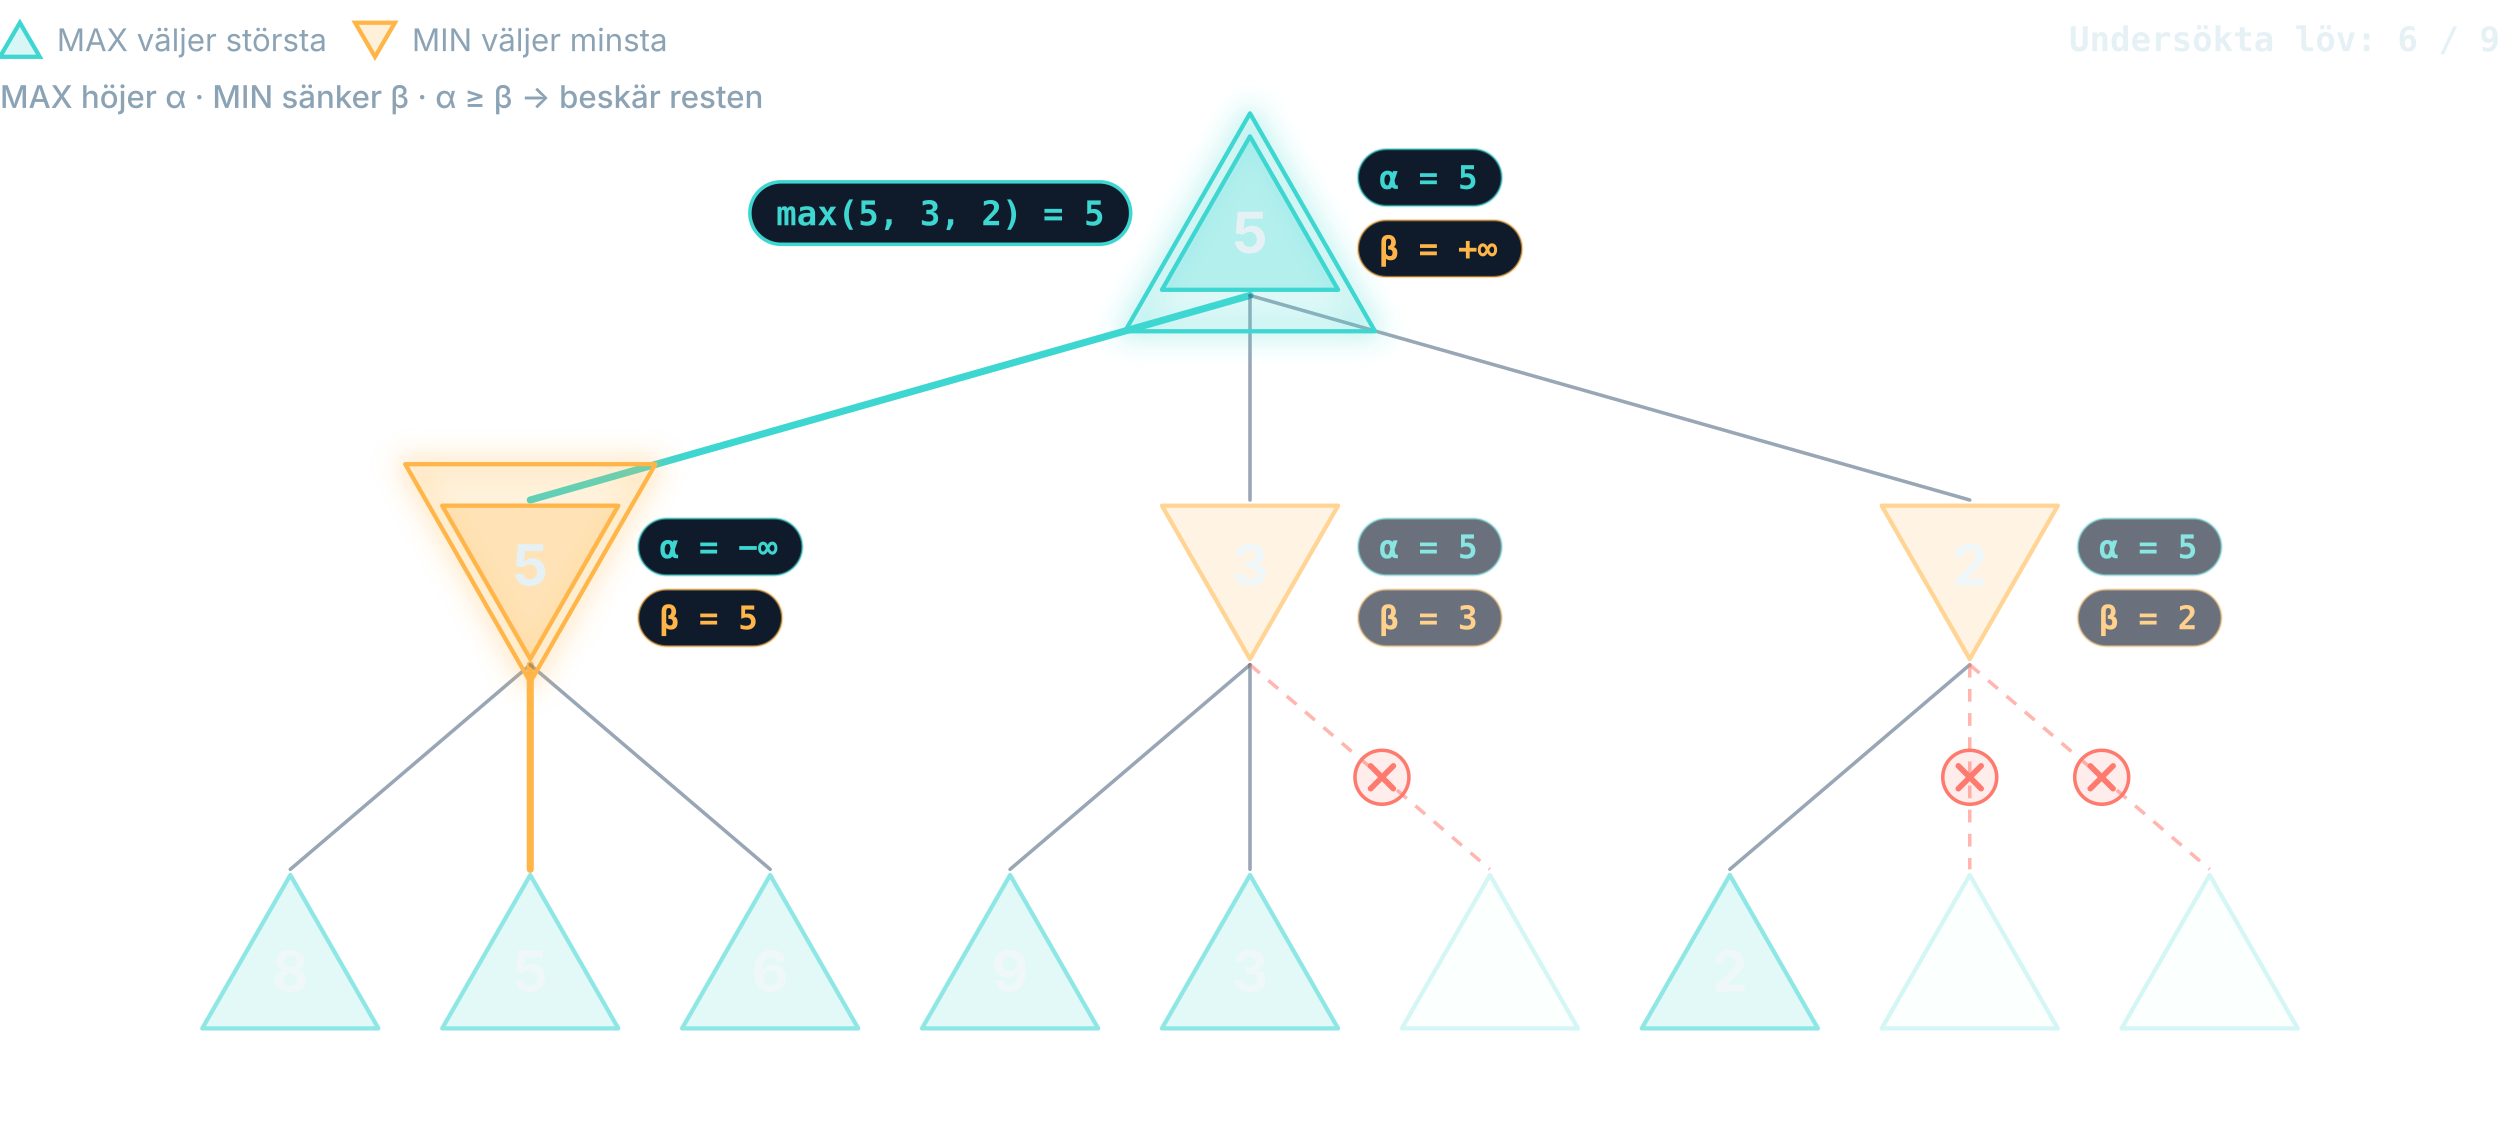
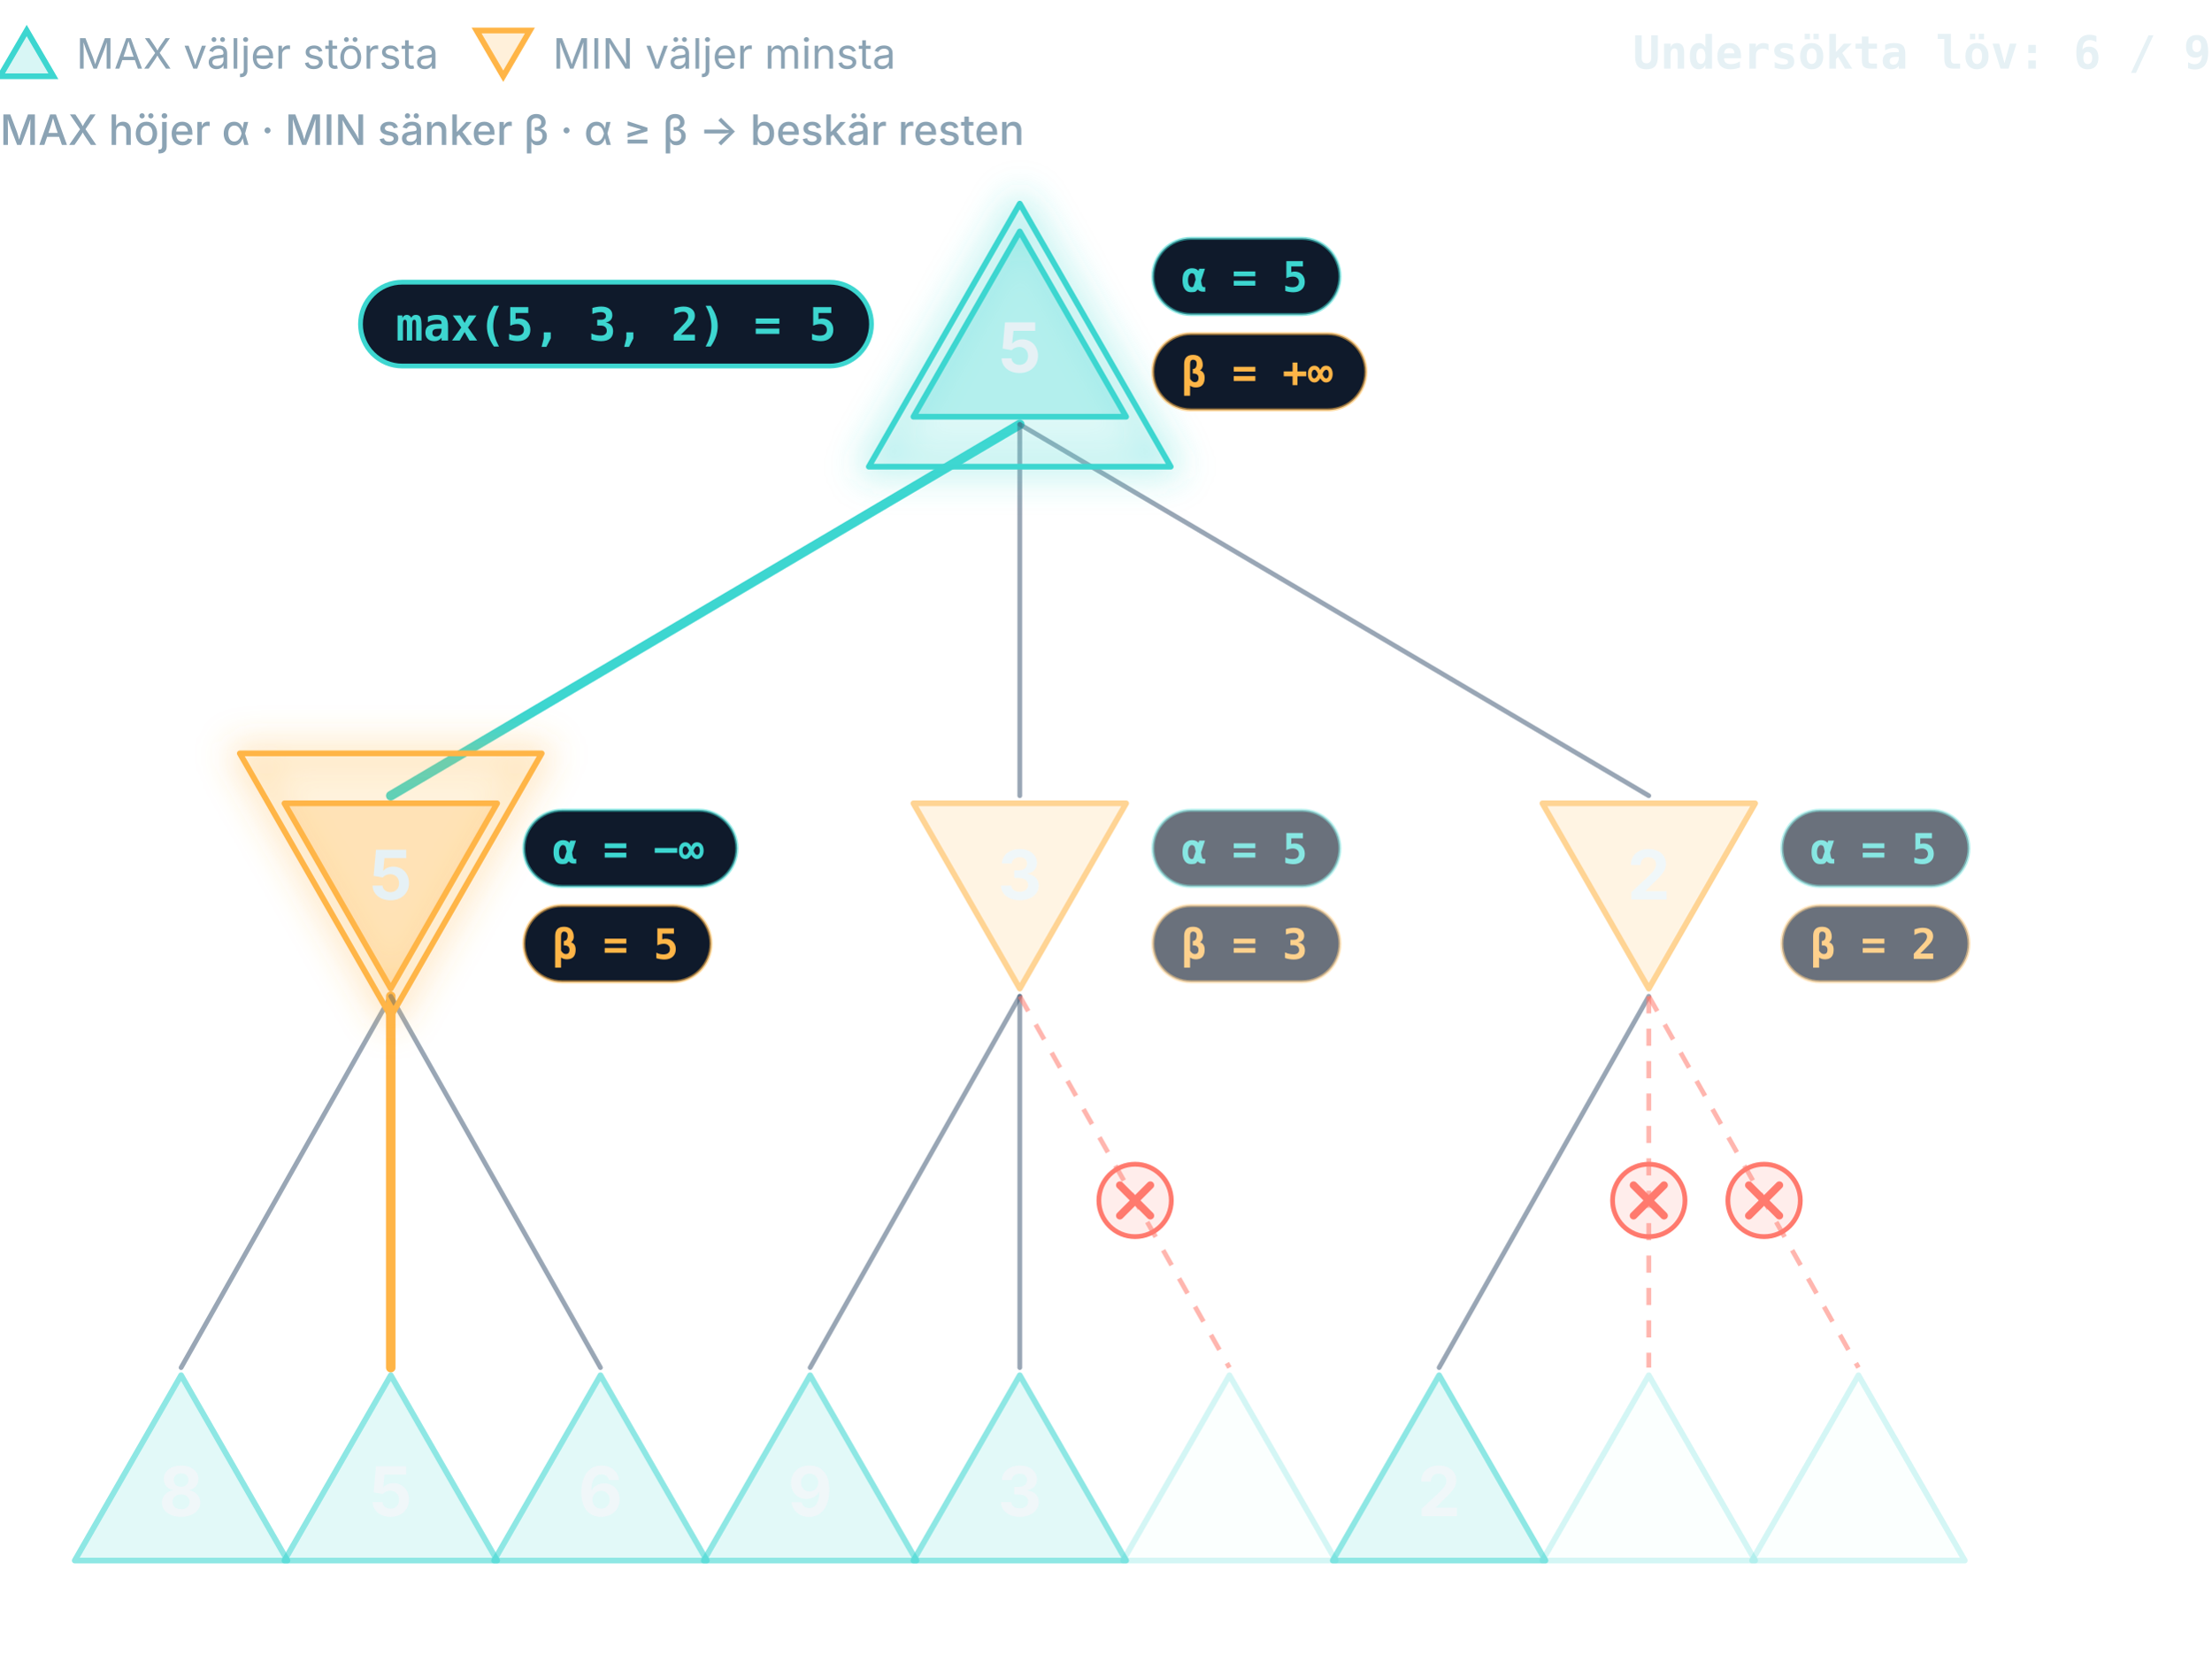
- <svg xmlns="http://www.w3.org/2000/svg" viewBox="0 0 1760 790" width="1760" height="790" role="img">
+ <svg xmlns="http://www.w3.org/2000/svg" viewBox="0 0 1160 880" width="1160" height="880" role="img">
  <defs>
    <filter id="glow" x="-40%" y="-40%" width="180%" height="180%">
      <feGaussianBlur stdDeviation="9" />
    </filter>
    <filter id="soft" x="-20%" y="-20%" width="140%" height="140%">
      <feGaussianBlur stdDeviation="4" />
    </filter>
  </defs>
  <g transform="translate(0,30)">
    <polygon points="14,-14 28,10 0,10" fill="#3DD6D0" fill-opacity=".2" stroke="#3DD6D0" stroke-width="3" />
    <text x="40.0" y="6.0" font-family="'IBM Plex Sans','Segoe UI',Inter,Helvetica,Arial,sans-serif" font-size="22" font-weight="400" fill="#8BA3B4" text-anchor="start">MAX väljer största</text>
    <polygon points="250,-14 278,-14 264,10" fill="#FFB547" fill-opacity=".2" stroke="#FFB547" stroke-width="3" />
    <text x="290.0" y="6.0" font-family="'IBM Plex Sans','Segoe UI',Inter,Helvetica,Arial,sans-serif" font-size="22" font-weight="400" fill="#8BA3B4" text-anchor="start">MIN väljer minsta</text>
  </g>
-   <text x="1760.0" y="36.0" font-family="'IBM Plex Mono','SFMono-Regular',Menlo,Consolas,monospace" font-size="24" font-weight="600" fill="#E6F1F5" text-anchor="end">Undersökta löv: 6 / 9</text>
-   <path data-edge="r0:r00" d="M373.3,468.0L204.4,612.0" stroke="#3B5572" stroke-width="2.5" stroke-linecap="round" fill="none" opacity="0.52" />
-   <path data-edge="r0:r01" d="M373.3,468.0L373.3,612.0" stroke="#FFB547" stroke-width="5" stroke-linecap="round" fill="none" opacity="1" />
-   <path data-edge="r0:r02" d="M373.3,468.0L542.2,612.0" stroke="#3B5572" stroke-width="2.5" stroke-linecap="round" fill="none" opacity="0.52" />
-   <path data-edge="r:r0" d="M880.0,208.0L373.3,352.0" stroke="#3DD6D0" stroke-width="5" stroke-linecap="round" fill="none" opacity="1" />
-   <path data-edge="r1:r10" d="M880.0,468.0L711.1,612.0" stroke="#3B5572" stroke-width="2.5" stroke-linecap="round" fill="none" opacity="0.52" />
-   <path data-edge="r1:r11" d="M880.0,468.0L880.0,612.0" stroke="#3B5572" stroke-width="2.5" stroke-linecap="round" fill="none" opacity="0.52" />
-   <path data-edge="r1:r12" d="M880.0,468.0L1048.9,612.0" stroke="#FF7A6E" stroke-width="2.5" stroke-dasharray="9 8" opacity="0.55" />
+   <text x="1160.0" y="36.0" font-family="'IBM Plex Mono','SFMono-Regular',Menlo,Consolas,monospace" font-size="24" font-weight="600" fill="#E6F1F5" text-anchor="end">Undersökta löv: 6 / 9</text>
+   <path data-edge="r0:r00" d="M205.0,522.6L95.0,717.4" stroke="#3B5572" stroke-width="2.5" stroke-linecap="round" fill="none" opacity="0.52" />
+   <path data-edge="r0:r01" d="M205.0,522.6L205.0,717.4" stroke="#FFB547" stroke-width="5" stroke-linecap="round" fill="none" opacity="1" />
+   <path data-edge="r0:r02" d="M205.0,522.6L315.0,717.4" stroke="#3B5572" stroke-width="2.5" stroke-linecap="round" fill="none" opacity="0.52" />
+   <path data-edge="r:r0" d="M535.0,222.6L205.0,417.4" stroke="#3DD6D0" stroke-width="5" stroke-linecap="round" fill="none" opacity="1" />
+   <path data-edge="r1:r10" d="M535.0,522.6L425.0,717.4" stroke="#3B5572" stroke-width="2.5" stroke-linecap="round" fill="none" opacity="0.52" />
+   <path data-edge="r1:r11" d="M535.0,522.6L535.0,717.4" stroke="#3B5572" stroke-width="2.5" stroke-linecap="round" fill="none" opacity="0.52" />
+   <path data-edge="r1:r12" d="M535.0,522.6L645.0,717.4" stroke="#FF7A6E" stroke-width="2.5" stroke-dasharray="9 8" opacity="0.55" />
  <g data-cut="r12">
-     <circle cx="972.9" cy="547.2" r="19" fill="#FF7A6E" fill-opacity=".14" stroke="#FF7A6E" stroke-width="2.5" />
-     <path d="M964.9,539.2L980.9,555.2M980.9,539.2L964.9,555.2" stroke="#FF7A6E" stroke-width="4" stroke-linecap="round" />
+     <circle cx="595.5" cy="629.7" r="19" fill="#FF7A6E" fill-opacity=".14" stroke="#FF7A6E" stroke-width="2.5" />
+     <path d="M587.5,621.7L603.5,637.7M603.5,621.7L587.5,637.7" stroke="#FF7A6E" stroke-width="4" stroke-linecap="round" />
  </g>
-   <path data-edge="r:r1" d="M880.0,208.0L880.0,352.0" stroke="#3B5572" stroke-width="2.5" stroke-linecap="round" fill="none" opacity="0.52" />
-   <path data-edge="r2:r20" d="M1386.7,468.0L1217.8,612.0" stroke="#3B5572" stroke-width="2.5" stroke-linecap="round" fill="none" opacity="0.52" />
-   <path data-edge="r2:r21" d="M1386.7,468.0L1386.7,612.0" stroke="#FF7A6E" stroke-width="2.5" stroke-dasharray="9 8" opacity="0.55" />
+   <path data-edge="r:r1" d="M535.0,222.6L535.0,417.4" stroke="#3B5572" stroke-width="2.5" stroke-linecap="round" fill="none" opacity="0.52" />
+   <path data-edge="r2:r20" d="M865.0,522.6L755.0,717.4" stroke="#3B5572" stroke-width="2.5" stroke-linecap="round" fill="none" opacity="0.52" />
+   <path data-edge="r2:r21" d="M865.0,522.6L865.0,717.4" stroke="#FF7A6E" stroke-width="2.5" stroke-dasharray="9 8" opacity="0.55" />
  <g data-cut="r21">
-     <circle cx="1386.7" cy="547.2" r="19" fill="#FF7A6E" fill-opacity=".14" stroke="#FF7A6E" stroke-width="2.5" />
-     <path d="M1378.7,539.2L1394.7,555.2M1394.7,539.2L1378.7,555.2" stroke="#FF7A6E" stroke-width="4" stroke-linecap="round" />
+     <circle cx="865.0" cy="629.7" r="19" fill="#FF7A6E" fill-opacity=".14" stroke="#FF7A6E" stroke-width="2.5" />
+     <path d="M857.0,621.7L873.0,637.7M873.0,621.7L857.0,637.7" stroke="#FF7A6E" stroke-width="4" stroke-linecap="round" />
  </g>
-   <path data-edge="r2:r22" d="M1386.7,468.0L1555.6,612.0" stroke="#FF7A6E" stroke-width="2.5" stroke-dasharray="9 8" opacity="0.55" />
+   <path data-edge="r2:r22" d="M865.0,522.6L975.0,717.4" stroke="#FF7A6E" stroke-width="2.5" stroke-dasharray="9 8" opacity="0.55" />
  <g data-cut="r22">
-     <circle cx="1479.6" cy="547.2" r="19" fill="#FF7A6E" fill-opacity=".14" stroke="#FF7A6E" stroke-width="2.5" />
-     <path d="M1471.6,539.2L1487.6,555.2M1487.6,539.2L1471.6,555.2" stroke="#FF7A6E" stroke-width="4" stroke-linecap="round" />
+     <circle cx="925.5" cy="629.7" r="19" fill="#FF7A6E" fill-opacity=".14" stroke="#FF7A6E" stroke-width="2.5" />
+     <path d="M917.5,621.7L933.5,637.7M933.5,621.7L917.5,637.7" stroke="#FF7A6E" stroke-width="4" stroke-linecap="round" />
  </g>
-   <path data-edge="r:r2" d="M880.0,208.0L1386.7,352.0" stroke="#3B5572" stroke-width="2.5" stroke-linecap="round" fill="none" opacity="0.52" />
-   <polygon points="880.0,79.8 968.0,233.2 792.0,233.2" fill="#3DD6D0" fill-opacity=".14" stroke="#3DD6D0" stroke-width="12" stroke-opacity=".28" stroke-linejoin="round" filter="url(#glow)" />
-   <polygon data-focus-node="r" points="880.0,79.8 968.0,233.2 792.0,233.2" fill="#3DD6D0" fill-opacity=".05" stroke="#3DD6D0" stroke-width="3" stroke-linejoin="round" />
-   <polygon points="285.3,326.8 461.4,326.8 373.3,480.2" fill="#FFB547" fill-opacity=".14" stroke="#FFB547" stroke-width="12" stroke-opacity=".28" stroke-linejoin="round" filter="url(#glow)" />
-   <polygon data-focus-node="r0" points="285.3,326.8 461.4,326.8 373.3,480.2" fill="#FFB547" fill-opacity=".05" stroke="#FFB547" stroke-width="3" stroke-linejoin="round" />
+   <path data-edge="r:r2" d="M535.0,222.6L865.0,417.4" stroke="#3B5572" stroke-width="2.5" stroke-linecap="round" fill="none" opacity="0.52" />
+   <polygon points="125.8,395.2 284.2,395.2 205.0,533.2" fill="#FFB547" fill-opacity=".14" stroke="#FFB547" stroke-width="12" stroke-opacity=".28" stroke-linejoin="round" filter="url(#glow)" />
+   <polygon data-focus-node="r0" points="125.8,395.2 284.2,395.2 205.0,533.2" fill="#FFB547" fill-opacity=".05" stroke="#FFB547" stroke-width="3" stroke-linejoin="round" />
+   <polygon points="535.0,106.8 614.2,244.8 455.8,244.8" fill="#3DD6D0" fill-opacity=".14" stroke="#3DD6D0" stroke-width="12" stroke-opacity=".28" stroke-linejoin="round" filter="url(#glow)" />
+   <polygon data-focus-node="r" points="535.0,106.8 614.2,244.8 455.8,244.8" fill="#3DD6D0" fill-opacity=".05" stroke="#3DD6D0" stroke-width="3" stroke-linejoin="round" />
  <g data-node="r00" opacity="0.58">
-     <polygon points="204.4,616.0 266.4,724.0 142.4,724.0" fill="#3DD6D0" fill-opacity="0.26" stroke="#3DD6D0" stroke-width="3" stroke-linejoin="round" />
-     <text x="204.4" y="698.1" font-family="'IBM Plex Sans','Segoe UI',Inter,Helvetica,Arial,sans-serif" font-size="40.0" font-weight="700" fill="#E6F1F5" text-anchor="middle">8</text>
+     <polygon points="95.0,721.4 150.8,818.6 39.2,818.6" fill="#3DD6D0" fill-opacity="0.26" stroke="#3DD6D0" stroke-width="3" stroke-linejoin="round" />
+     <text x="95.0" y="795.3" font-family="'IBM Plex Sans','Segoe UI',Inter,Helvetica,Arial,sans-serif" font-size="36.0" font-weight="700" fill="#E6F1F5" text-anchor="middle">8</text>
  </g>
  <g data-node="r01" opacity="0.58">
-     <polygon points="373.3,616.0 435.3,724.0 311.3,724.0" fill="#3DD6D0" fill-opacity="0.26" stroke="#3DD6D0" stroke-width="3" stroke-linejoin="round" />
-     <text x="373.3" y="698.1" font-family="'IBM Plex Sans','Segoe UI',Inter,Helvetica,Arial,sans-serif" font-size="40.0" font-weight="700" fill="#E6F1F5" text-anchor="middle">5</text>
+     <polygon points="205.0,721.4 260.8,818.6 149.2,818.6" fill="#3DD6D0" fill-opacity="0.26" stroke="#3DD6D0" stroke-width="3" stroke-linejoin="round" />
+     <text x="205.0" y="795.3" font-family="'IBM Plex Sans','Segoe UI',Inter,Helvetica,Arial,sans-serif" font-size="36.0" font-weight="700" fill="#E6F1F5" text-anchor="middle">5</text>
  </g>
  <g data-node="r02" opacity="0.58">
-     <polygon points="542.2,616.0 604.2,724.0 480.2,724.0" fill="#3DD6D0" fill-opacity="0.26" stroke="#3DD6D0" stroke-width="3" stroke-linejoin="round" />
-     <text x="542.2" y="698.1" font-family="'IBM Plex Sans','Segoe UI',Inter,Helvetica,Arial,sans-serif" font-size="40.0" font-weight="700" fill="#E6F1F5" text-anchor="middle">6</text>
+     <polygon points="315.0,721.4 370.8,818.6 259.2,818.6" fill="#3DD6D0" fill-opacity="0.26" stroke="#3DD6D0" stroke-width="3" stroke-linejoin="round" />
+     <text x="315.0" y="795.3" font-family="'IBM Plex Sans','Segoe UI',Inter,Helvetica,Arial,sans-serif" font-size="36.0" font-weight="700" fill="#E6F1F5" text-anchor="middle">6</text>
  </g>
  <g data-node="r0" opacity="1">
-     <polygon points="311.3,356.0 435.3,356.0 373.3,464.0" fill="#FFB547" fill-opacity="0.26" stroke="#FFB547" stroke-width="3" stroke-linejoin="round" />
-     <text x="373.3" y="412.2" font-family="'IBM Plex Sans','Segoe UI',Inter,Helvetica,Arial,sans-serif" font-size="40.0" font-weight="700" fill="#E6F1F5" text-anchor="middle">5</text>
+     <polygon points="149.2,421.4 260.8,421.4 205.0,518.6" fill="#FFB547" fill-opacity="0.26" stroke="#FFB547" stroke-width="3" stroke-linejoin="round" />
+     <text x="205.0" y="471.9" font-family="'IBM Plex Sans','Segoe UI',Inter,Helvetica,Arial,sans-serif" font-size="36.0" font-weight="700" fill="#E6F1F5" text-anchor="middle">5</text>
  </g>
  <g data-node="r10" opacity="0.58">
-     <polygon points="711.1,616.0 773.1,724.0 649.1,724.0" fill="#3DD6D0" fill-opacity="0.26" stroke="#3DD6D0" stroke-width="3" stroke-linejoin="round" />
-     <text x="711.1" y="698.1" font-family="'IBM Plex Sans','Segoe UI',Inter,Helvetica,Arial,sans-serif" font-size="40.0" font-weight="700" fill="#E6F1F5" text-anchor="middle">9</text>
+     <polygon points="425.0,721.4 480.8,818.6 369.2,818.6" fill="#3DD6D0" fill-opacity="0.26" stroke="#3DD6D0" stroke-width="3" stroke-linejoin="round" />
+     <text x="425.0" y="795.3" font-family="'IBM Plex Sans','Segoe UI',Inter,Helvetica,Arial,sans-serif" font-size="36.0" font-weight="700" fill="#E6F1F5" text-anchor="middle">9</text>
  </g>
  <g data-node="r11" opacity="0.58">
-     <polygon points="880.0,616.0 942.0,724.0 818.0,724.0" fill="#3DD6D0" fill-opacity="0.26" stroke="#3DD6D0" stroke-width="3" stroke-linejoin="round" />
-     <text x="880.0" y="698.1" font-family="'IBM Plex Sans','Segoe UI',Inter,Helvetica,Arial,sans-serif" font-size="40.0" font-weight="700" fill="#E6F1F5" text-anchor="middle">3</text>
+     <polygon points="535.0,721.4 590.8,818.6 479.2,818.6" fill="#3DD6D0" fill-opacity="0.26" stroke="#3DD6D0" stroke-width="3" stroke-linejoin="round" />
+     <text x="535.0" y="795.3" font-family="'IBM Plex Sans','Segoe UI',Inter,Helvetica,Arial,sans-serif" font-size="36.0" font-weight="700" fill="#E6F1F5" text-anchor="middle">3</text>
  </g>
  <g data-node="r12" opacity="0.22">
-     <polygon points="1048.9,616.0 1110.9,724.0 986.9,724.0" fill="#3DD6D0" fill-opacity="0.1" stroke="#3DD6D0" stroke-width="3" stroke-linejoin="round" />
+     <polygon points="645.0,721.4 700.8,818.6 589.2,818.6" fill="#3DD6D0" fill-opacity="0.1" stroke="#3DD6D0" stroke-width="3" stroke-linejoin="round" />
  </g>
  <g data-node="r1" opacity="0.58">
-     <polygon points="818.0,356.0 942.0,356.0 880.0,464.0" fill="#FFB547" fill-opacity="0.26" stroke="#FFB547" stroke-width="3" stroke-linejoin="round" />
-     <text x="880.0" y="412.2" font-family="'IBM Plex Sans','Segoe UI',Inter,Helvetica,Arial,sans-serif" font-size="40.0" font-weight="700" fill="#E6F1F5" text-anchor="middle">3</text>
+     <polygon points="479.2,421.4 590.8,421.4 535.0,518.6" fill="#FFB547" fill-opacity="0.26" stroke="#FFB547" stroke-width="3" stroke-linejoin="round" />
+     <text x="535.0" y="471.9" font-family="'IBM Plex Sans','Segoe UI',Inter,Helvetica,Arial,sans-serif" font-size="36.0" font-weight="700" fill="#E6F1F5" text-anchor="middle">3</text>
  </g>
  <g data-node="r20" opacity="0.58">
-     <polygon points="1217.8,616.0 1279.8,724.0 1155.8,724.0" fill="#3DD6D0" fill-opacity="0.26" stroke="#3DD6D0" stroke-width="3" stroke-linejoin="round" />
-     <text x="1217.8" y="698.1" font-family="'IBM Plex Sans','Segoe UI',Inter,Helvetica,Arial,sans-serif" font-size="40.0" font-weight="700" fill="#E6F1F5" text-anchor="middle">2</text>
+     <polygon points="755.0,721.4 810.8,818.6 699.2,818.6" fill="#3DD6D0" fill-opacity="0.26" stroke="#3DD6D0" stroke-width="3" stroke-linejoin="round" />
+     <text x="755.0" y="795.3" font-family="'IBM Plex Sans','Segoe UI',Inter,Helvetica,Arial,sans-serif" font-size="36.0" font-weight="700" fill="#E6F1F5" text-anchor="middle">2</text>
  </g>
  <g data-node="r21" opacity="0.22">
-     <polygon points="1386.7,616.0 1448.7,724.0 1324.7,724.0" fill="#3DD6D0" fill-opacity="0.1" stroke="#3DD6D0" stroke-width="3" stroke-linejoin="round" />
+     <polygon points="865.0,721.4 920.8,818.6 809.2,818.6" fill="#3DD6D0" fill-opacity="0.1" stroke="#3DD6D0" stroke-width="3" stroke-linejoin="round" />
  </g>
  <g data-node="r22" opacity="0.22">
-     <polygon points="1555.6,616.0 1617.6,724.0 1493.6,724.0" fill="#3DD6D0" fill-opacity="0.1" stroke="#3DD6D0" stroke-width="3" stroke-linejoin="round" />
+     <polygon points="975.0,721.4 1030.8,818.6 919.2,818.6" fill="#3DD6D0" fill-opacity="0.1" stroke="#3DD6D0" stroke-width="3" stroke-linejoin="round" />
  </g>
  <g data-node="r2" opacity="0.58">
-     <polygon points="1324.7,356.0 1448.7,356.0 1386.7,464.0" fill="#FFB547" fill-opacity="0.26" stroke="#FFB547" stroke-width="3" stroke-linejoin="round" />
-     <text x="1386.7" y="412.2" font-family="'IBM Plex Sans','Segoe UI',Inter,Helvetica,Arial,sans-serif" font-size="40.0" font-weight="700" fill="#E6F1F5" text-anchor="middle">2</text>
+     <polygon points="809.2,421.4 920.8,421.4 865.0,518.6" fill="#FFB547" fill-opacity="0.26" stroke="#FFB547" stroke-width="3" stroke-linejoin="round" />
+     <text x="865.0" y="471.9" font-family="'IBM Plex Sans','Segoe UI',Inter,Helvetica,Arial,sans-serif" font-size="36.0" font-weight="700" fill="#E6F1F5" text-anchor="middle">2</text>
  </g>
  <g data-node="r" opacity="1">
-     <polygon points="880.0,96.0 942.0,204.0 818.0,204.0" fill="#3DD6D0" fill-opacity="0.26" stroke="#3DD6D0" stroke-width="3" stroke-linejoin="round" />
-     <text x="880.0" y="178.1" font-family="'IBM Plex Sans','Segoe UI',Inter,Helvetica,Arial,sans-serif" font-size="40.0" font-weight="700" fill="#E6F1F5" text-anchor="middle">5</text>
+     <polygon points="535.0,121.4 590.8,218.6 479.2,218.6" fill="#3DD6D0" fill-opacity="0.26" stroke="#3DD6D0" stroke-width="3" stroke-linejoin="round" />
+     <text x="535.0" y="195.3" font-family="'IBM Plex Sans','Segoe UI',Inter,Helvetica,Arial,sans-serif" font-size="36.0" font-weight="700" fill="#E6F1F5" text-anchor="middle">5</text>
  </g>
  <g data-bounds="r" opacity="1">
-     <rect x="956.0" y="105.0" width="101.3" height="40" rx="20" fill="#0F1A2B" fill-opacity="1" stroke="#3DD6D0" stroke-opacity="0.55" stroke-width="1.6" />
-     <text x="971.0" y="133.0" font-family="'IBM Plex Mono','SFMono-Regular',Menlo,Consolas,monospace" font-size="23" font-weight="600" fill="#3DD6D0" text-anchor="start">α = 5</text>
-     <rect x="956.0" y="155.0" width="115.6" height="40" rx="20" fill="#0F1A2B" fill-opacity="1" stroke="#FFB547" stroke-opacity="0.55" stroke-width="1.6" />
-     <text x="971.0" y="183.0" font-family="'IBM Plex Mono','SFMono-Regular',Menlo,Consolas,monospace" font-size="23" font-weight="600" fill="#FFB547" text-anchor="start">β = +∞</text>
+     <rect x="604.8" y="125.0" width="98.2" height="40" rx="20" fill="#0F1A2B" fill-opacity="1" stroke="#3DD6D0" stroke-opacity="0.55" stroke-width="1.6" />
+     <text x="619.8" y="153.0" font-family="'IBM Plex Mono','SFMono-Regular',Menlo,Consolas,monospace" font-size="22" font-weight="600" fill="#3DD6D0" text-anchor="start">α = 5</text>
+     <rect x="604.8" y="175.0" width="111.8" height="40" rx="20" fill="#0F1A2B" fill-opacity="1" stroke="#FFB547" stroke-opacity="0.55" stroke-width="1.6" />
+     <text x="619.8" y="203.0" font-family="'IBM Plex Mono','SFMono-Regular',Menlo,Consolas,monospace" font-size="22" font-weight="600" fill="#FFB547" text-anchor="start">β = +∞</text>
  </g>
  <g data-bounds="r0" opacity="1">
-     <rect x="449.3" y="365.0" width="115.6" height="40" rx="20" fill="#0F1A2B" fill-opacity="1" stroke="#3DD6D0" stroke-opacity="0.55" stroke-width="1.6" />
-     <text x="464.3" y="393.0" font-family="'IBM Plex Mono','SFMono-Regular',Menlo,Consolas,monospace" font-size="23" font-weight="600" fill="#3DD6D0" text-anchor="start">α = −∞</text>
-     <rect x="449.3" y="415.0" width="101.3" height="40" rx="20" fill="#0F1A2B" fill-opacity="1" stroke="#FFB547" stroke-opacity="0.55" stroke-width="1.6" />
-     <text x="464.3" y="443.0" font-family="'IBM Plex Mono','SFMono-Regular',Menlo,Consolas,monospace" font-size="23" font-weight="600" fill="#FFB547" text-anchor="start">β = 5</text>
+     <rect x="274.8" y="425.0" width="111.8" height="40" rx="20" fill="#0F1A2B" fill-opacity="1" stroke="#3DD6D0" stroke-opacity="0.55" stroke-width="1.6" />
+     <text x="289.8" y="453.0" font-family="'IBM Plex Mono','SFMono-Regular',Menlo,Consolas,monospace" font-size="22" font-weight="600" fill="#3DD6D0" text-anchor="start">α = −∞</text>
+     <rect x="274.8" y="475.0" width="98.2" height="40" rx="20" fill="#0F1A2B" fill-opacity="1" stroke="#FFB547" stroke-opacity="0.55" stroke-width="1.6" />
+     <text x="289.8" y="503.0" font-family="'IBM Plex Mono','SFMono-Regular',Menlo,Consolas,monospace" font-size="22" font-weight="600" fill="#FFB547" text-anchor="start">β = 5</text>
  </g>
  <g data-bounds="r1" opacity="0.62">
-     <rect x="956.0" y="365.0" width="101.3" height="40" rx="20" fill="#0F1A2B" fill-opacity="1" stroke="#3DD6D0" stroke-opacity="0.55" stroke-width="1.6" />
-     <text x="971.0" y="393.0" font-family="'IBM Plex Mono','SFMono-Regular',Menlo,Consolas,monospace" font-size="23" font-weight="600" fill="#3DD6D0" text-anchor="start">α = 5</text>
-     <rect x="956.0" y="415.0" width="101.3" height="40" rx="20" fill="#0F1A2B" fill-opacity="1" stroke="#FFB547" stroke-opacity="0.55" stroke-width="1.6" />
-     <text x="971.0" y="443.0" font-family="'IBM Plex Mono','SFMono-Regular',Menlo,Consolas,monospace" font-size="23" font-weight="600" fill="#FFB547" text-anchor="start">β = 3</text>
+     <rect x="604.8" y="425.0" width="98.2" height="40" rx="20" fill="#0F1A2B" fill-opacity="1" stroke="#3DD6D0" stroke-opacity="0.55" stroke-width="1.6" />
+     <text x="619.8" y="453.0" font-family="'IBM Plex Mono','SFMono-Regular',Menlo,Consolas,monospace" font-size="22" font-weight="600" fill="#3DD6D0" text-anchor="start">α = 5</text>
+     <rect x="604.8" y="475.0" width="98.2" height="40" rx="20" fill="#0F1A2B" fill-opacity="1" stroke="#FFB547" stroke-opacity="0.55" stroke-width="1.6" />
+     <text x="619.8" y="503.0" font-family="'IBM Plex Mono','SFMono-Regular',Menlo,Consolas,monospace" font-size="22" font-weight="600" fill="#FFB547" text-anchor="start">β = 3</text>
  </g>
  <g data-bounds="r2" opacity="0.62">
-     <rect x="1462.7" y="365.0" width="101.3" height="40" rx="20" fill="#0F1A2B" fill-opacity="1" stroke="#3DD6D0" stroke-opacity="0.55" stroke-width="1.6" />
-     <text x="1477.7" y="393.0" font-family="'IBM Plex Mono','SFMono-Regular',Menlo,Consolas,monospace" font-size="23" font-weight="600" fill="#3DD6D0" text-anchor="start">α = 5</text>
-     <rect x="1462.7" y="415.0" width="101.3" height="40" rx="20" fill="#0F1A2B" fill-opacity="1" stroke="#FFB547" stroke-opacity="0.55" stroke-width="1.6" />
-     <text x="1477.7" y="443.0" font-family="'IBM Plex Mono','SFMono-Regular',Menlo,Consolas,monospace" font-size="23" font-weight="600" fill="#FFB547" text-anchor="start">β = 2</text>
+     <rect x="934.8" y="425.0" width="98.2" height="40" rx="20" fill="#0F1A2B" fill-opacity="1" stroke="#3DD6D0" stroke-opacity="0.55" stroke-width="1.6" />
+     <text x="949.8" y="453.0" font-family="'IBM Plex Mono','SFMono-Regular',Menlo,Consolas,monospace" font-size="22" font-weight="600" fill="#3DD6D0" text-anchor="start">α = 5</text>
+     <rect x="934.8" y="475.0" width="98.2" height="40" rx="20" fill="#0F1A2B" fill-opacity="1" stroke="#FFB547" stroke-opacity="0.55" stroke-width="1.6" />
+     <text x="949.8" y="503.0" font-family="'IBM Plex Mono','SFMono-Regular',Menlo,Consolas,monospace" font-size="22" font-weight="600" fill="#FFB547" text-anchor="start">β = 2</text>
  </g>
  <text x="0.0" y="76.0" font-family="'IBM Plex Sans','Segoe UI',Inter,Helvetica,Arial,sans-serif" font-size="22" font-weight="500" fill="#8BA3B4" text-anchor="start">MAX höjer α  ·  MIN sänker β  ·  α ≥ β → beskär resten</text>
-   <rect x="527.9" y="128.0" width="268.1" height="44.0" rx="22.0" fill="#0F1A2B" stroke="#3DD6D0" stroke-width="2.5" />
-   <text x="662.0" y="158.6" font-family="'IBM Plex Mono','SFMono-Regular',Menlo,Consolas,monospace" font-size="24" font-weight="600" fill="#3DD6D0" text-anchor="middle">max(5, 3, 2) = 5</text>
+   <rect x="189.1" y="148.0" width="268.1" height="44.0" rx="22.0" fill="#0F1A2B" stroke="#3DD6D0" stroke-width="2.5" />
+   <text x="323.2" y="178.6" font-family="'IBM Plex Mono','SFMono-Regular',Menlo,Consolas,monospace" font-size="24" font-weight="600" fill="#3DD6D0" text-anchor="middle">max(5, 3, 2) = 5</text>
</svg>
